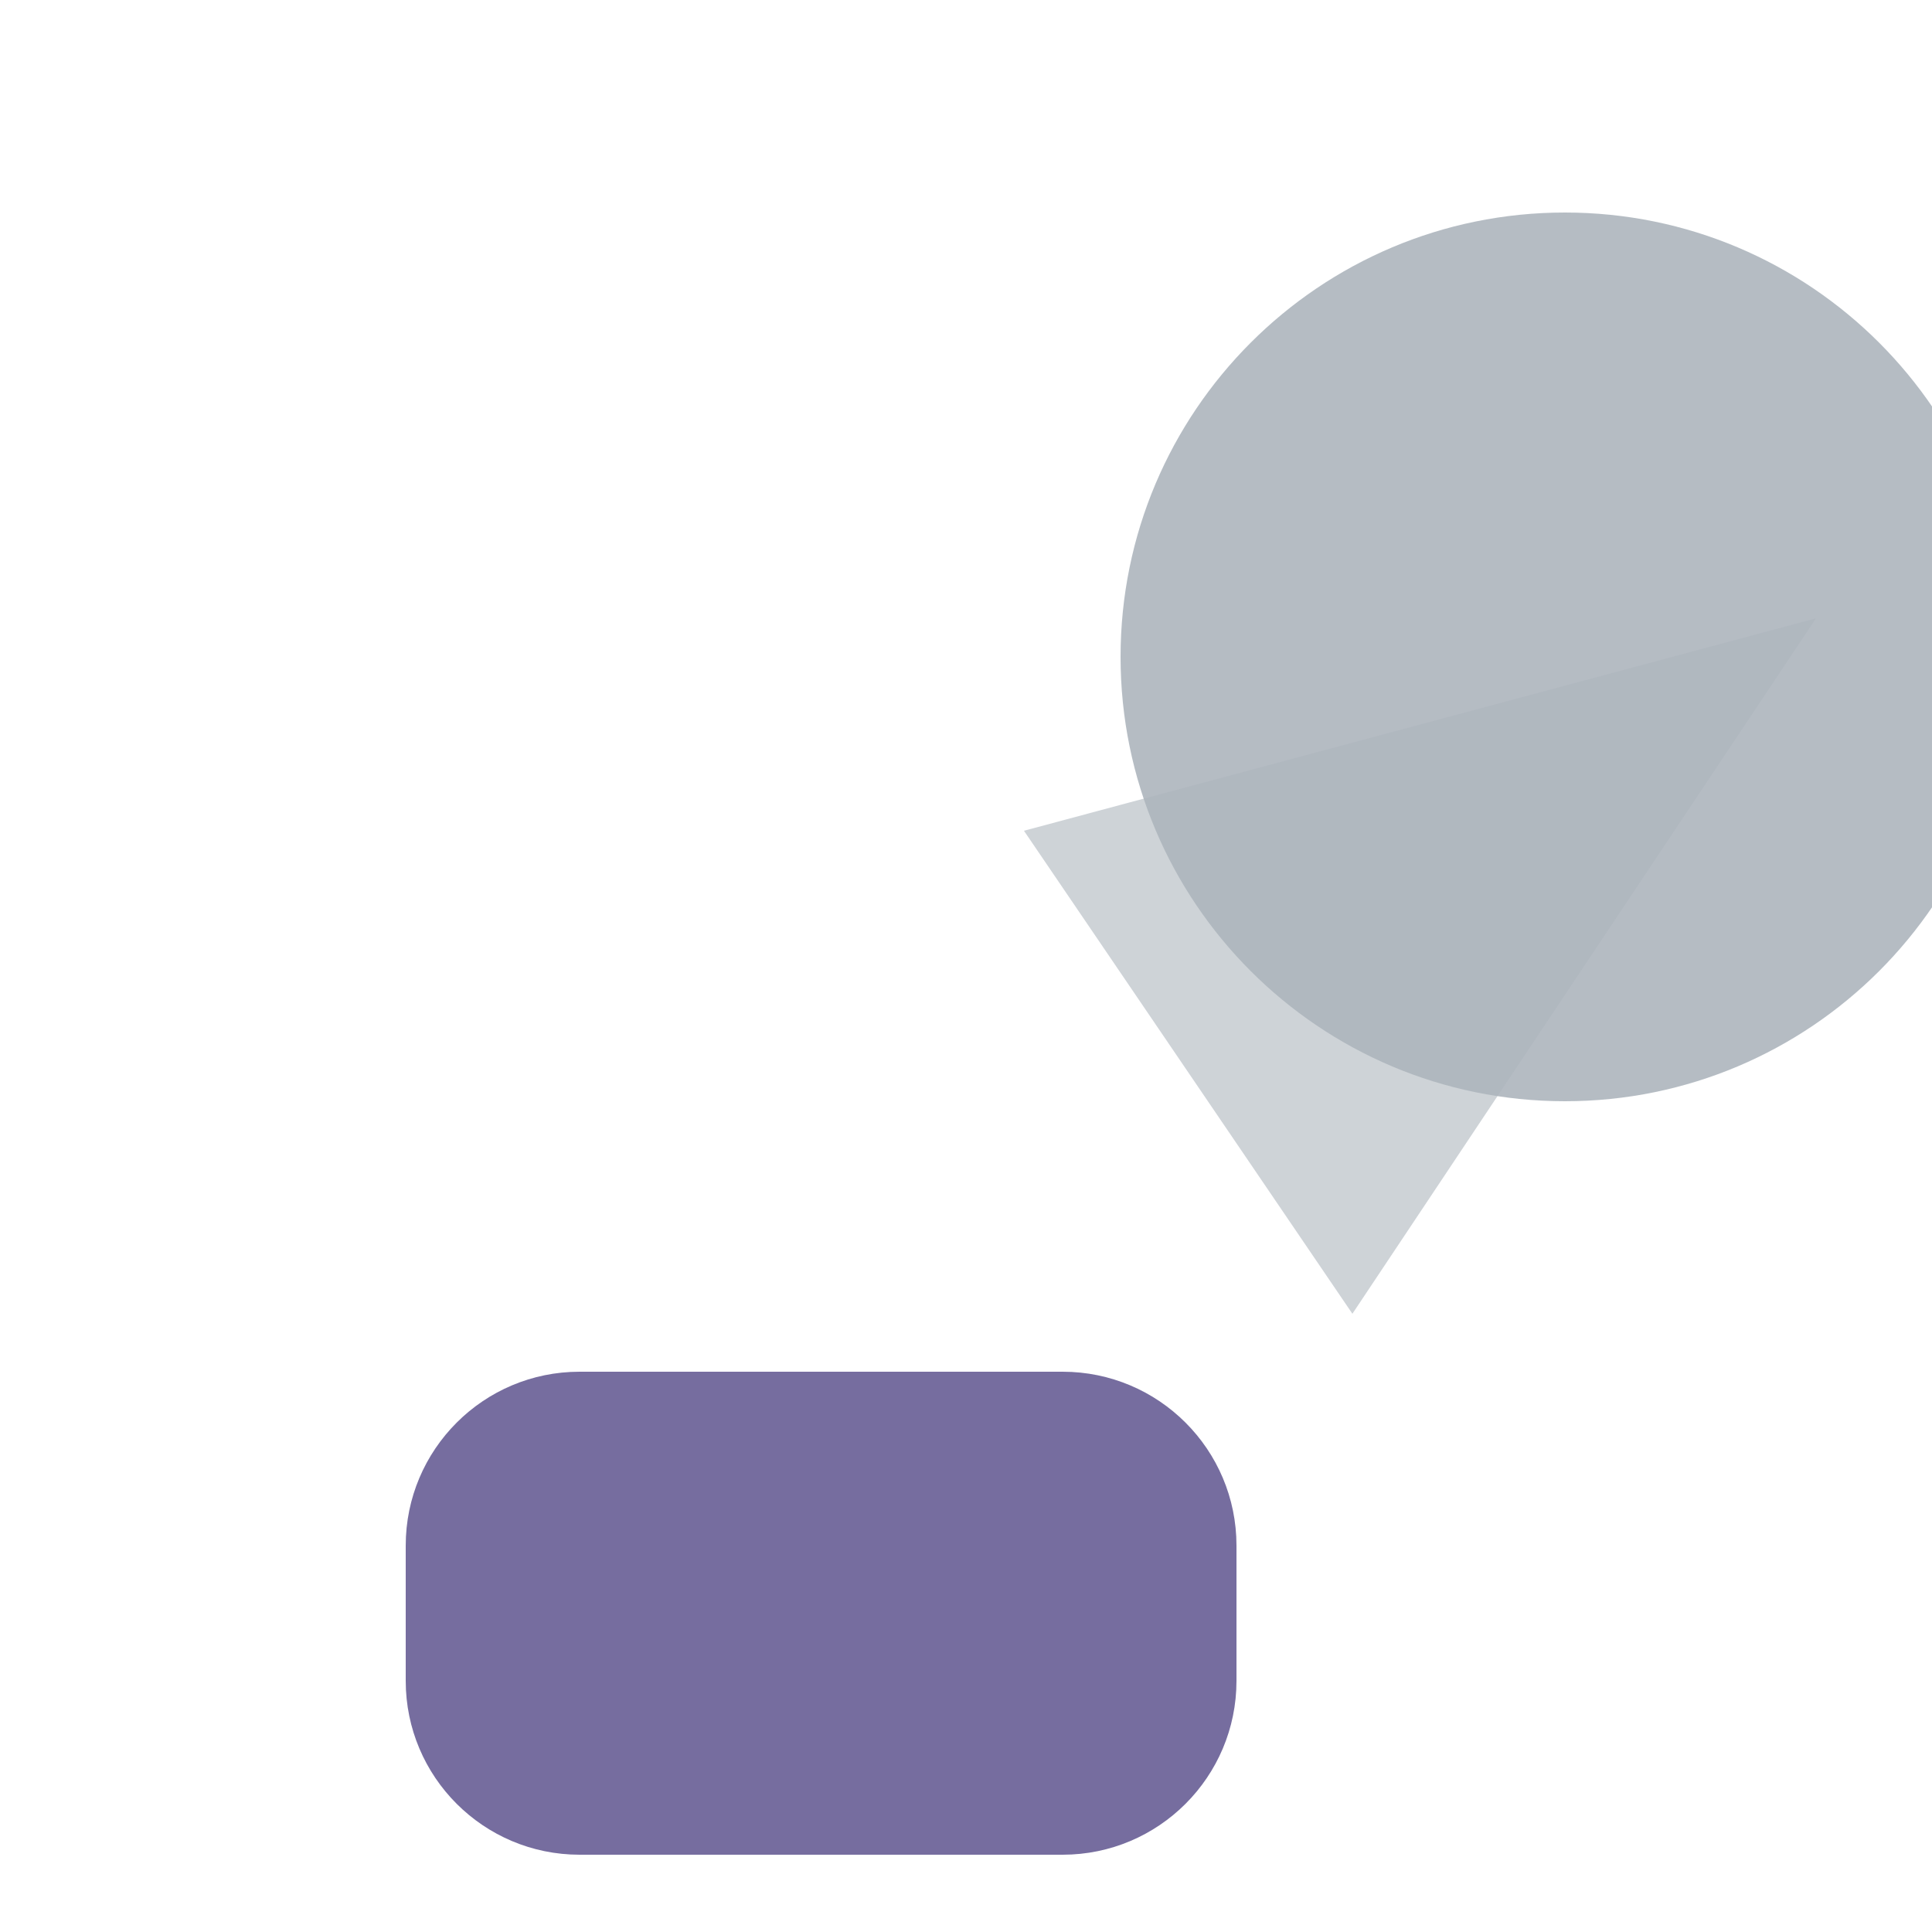
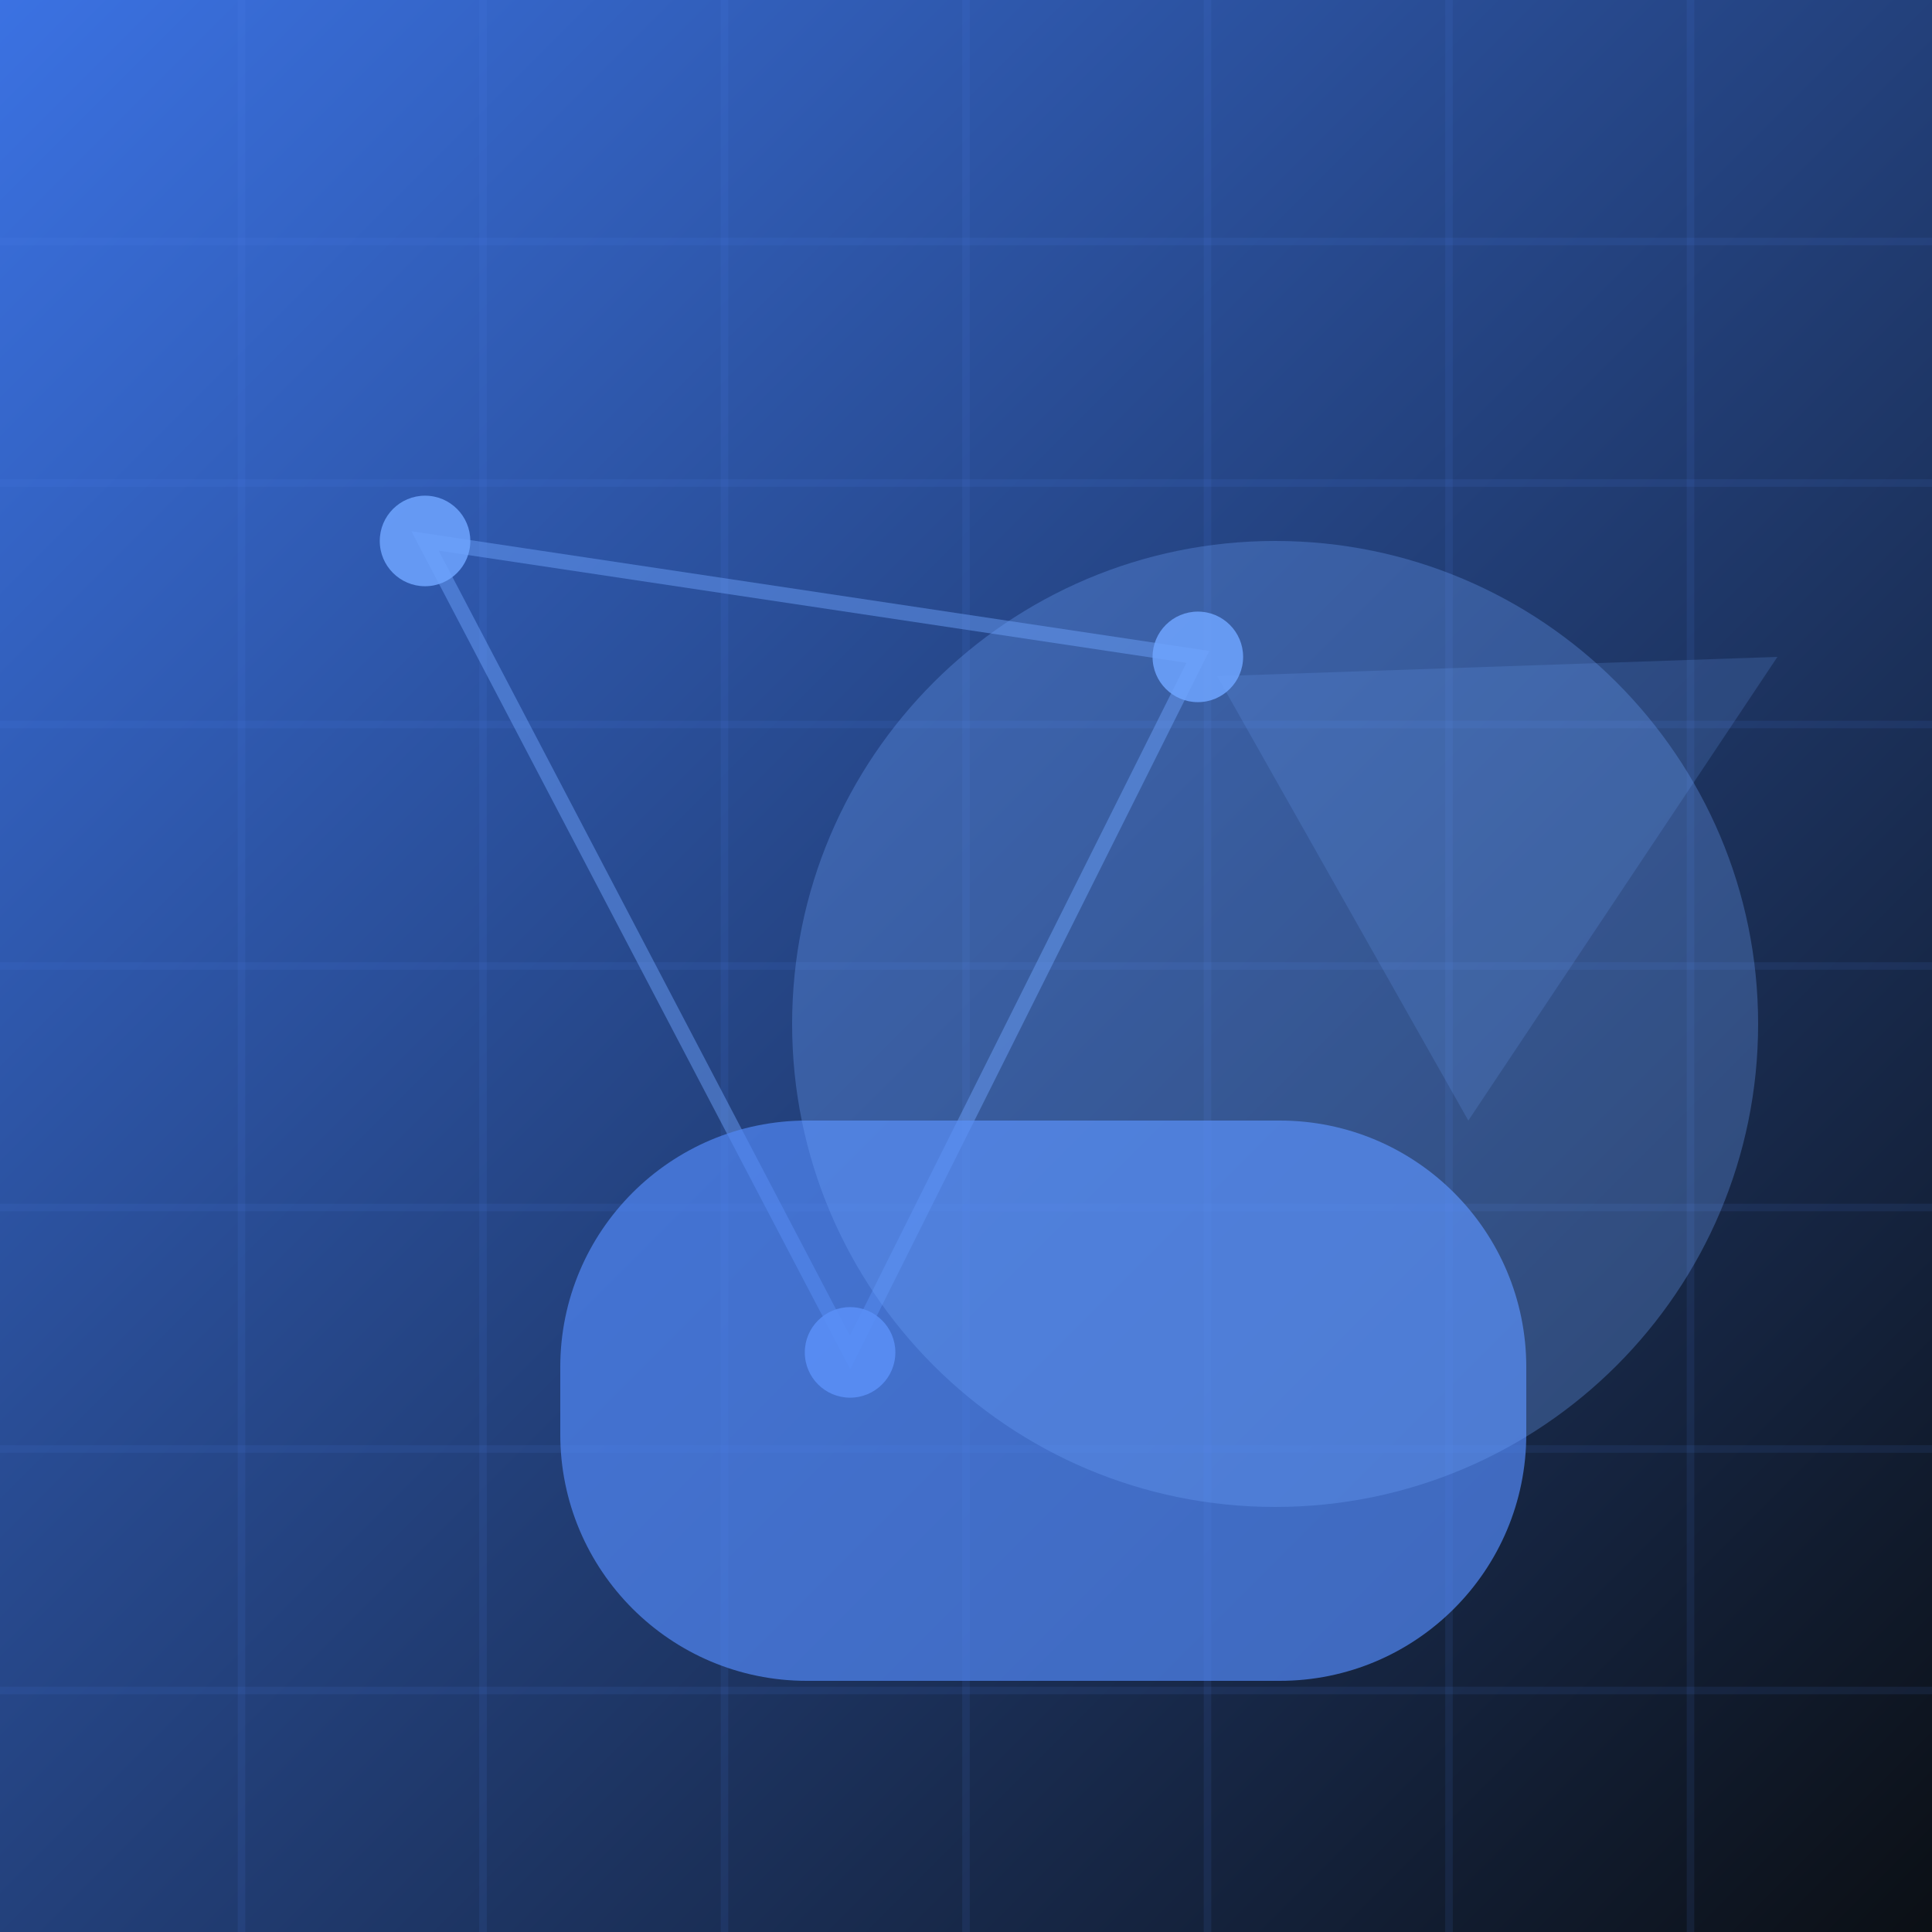
<svg xmlns="http://www.w3.org/2000/svg" width="256" height="256" viewBox="0 0 256 256" role="img" aria-labelledby="title desc">
  <defs>
    <linearGradient id="bg" x1="0" y1="0" x2="1" y2="1">
-       <stop offset="0%" stop-color="#2A6F97" />
-       <stop offset="100%" stop-color="#5E548E" />
+       <stop offset="0%" stop-color="#3b72e3" />
+       <stop offset="100%" stop-color="#0B0F14" />
    </linearGradient>
  </defs>
-   <rect x="53.76" y="181.76" width="110.08" height="64.00" rx="23.04" fill="#5E548E" opacity="0.85" />
-   <circle cx="207.36" cy="87.04" r="58.88" fill="#ADB5BD" opacity="0.90" />
-   <path d="M 135.68 110.08 L 179.20 174.08 L 240.64 81.92 Z" fill="#ADB5BD" opacity="0.60" />
+   <rect width="256" height="256" fill="url(#bg)" />
+   <path d="M 32 0 L 32 256" stroke="#5188f5" stroke-width="1" opacity="0.1" />
+   <path d="M 64 0 L 64 256" stroke="#5188f5" stroke-width="1" opacity="0.1" />
+   <path d="M 96 0 L 96 256" stroke="#5188f5" stroke-width="1" opacity="0.1" />
+   <path d="M 128 0 L 128 256" stroke="#5188f5" stroke-width="1" opacity="0.1" />
+   <path d="M 160 0 L 160 256" stroke="#5188f5" stroke-width="1" opacity="0.1" />
+   <path d="M 192 0 L 192 256" stroke="#5188f5" stroke-width="1" opacity="0.1" />
+   <path d="M 224 0 L 224 256" stroke="#5188f5" stroke-width="1" opacity="0.1" />
+   <path d="M 0 32 L 256 32" stroke="#5188f5" stroke-width="1" opacity="0.1" />
+   <path d="M 0 64 L 256 64" stroke="#5188f5" stroke-width="1" opacity="0.1" />
+   <path d="M 0 96 L 256 96" stroke="#5188f5" stroke-width="1" opacity="0.1" />
+   <path d="M 0 128 L 256 128" stroke="#5188f5" stroke-width="1" opacity="0.1" />
+   <path d="M 0 160 L 256 160" stroke="#5188f5" stroke-width="1" opacity="0.1" />
+   <path d="M 0 192 L 256 192" stroke="#5188f5" stroke-width="1" opacity="0.1" />
+   <path d="M 0 224 L 256 224" stroke="#5188f5" stroke-width="1" opacity="0.1" />
+   <path d="M 56.32 71.68 L 158.72 87.04 L 112.64 179.20 Z" fill="none" stroke="#6ea5ff" stroke-width="2" opacity="0.45" />
+   <circle cx="56.32" cy="71.68" r="6" fill="#6ea5ff" opacity="0.85" />
+   <circle cx="158.72" cy="87.04" r="6" fill="#6ea5ff" opacity="0.85" />
+   <circle cx="112.64" cy="179.20" r="6" fill="#6ea5ff" opacity="0.85" />
+   <rect x="74.24" y="148.48" width="128.00" height="74.24" rx="32.67" fill="#5188f5" opacity="0.70" />
+   <circle cx="168.96" cy="135.68" r="64.00" fill="#6ea5ff" opacity="0.30" />
+   <path d="M 161.28 89.60 L 194.56 148.48 L 235.52 87.04 Z" fill="#6ea5ff" opacity="0.18" />
</svg>
